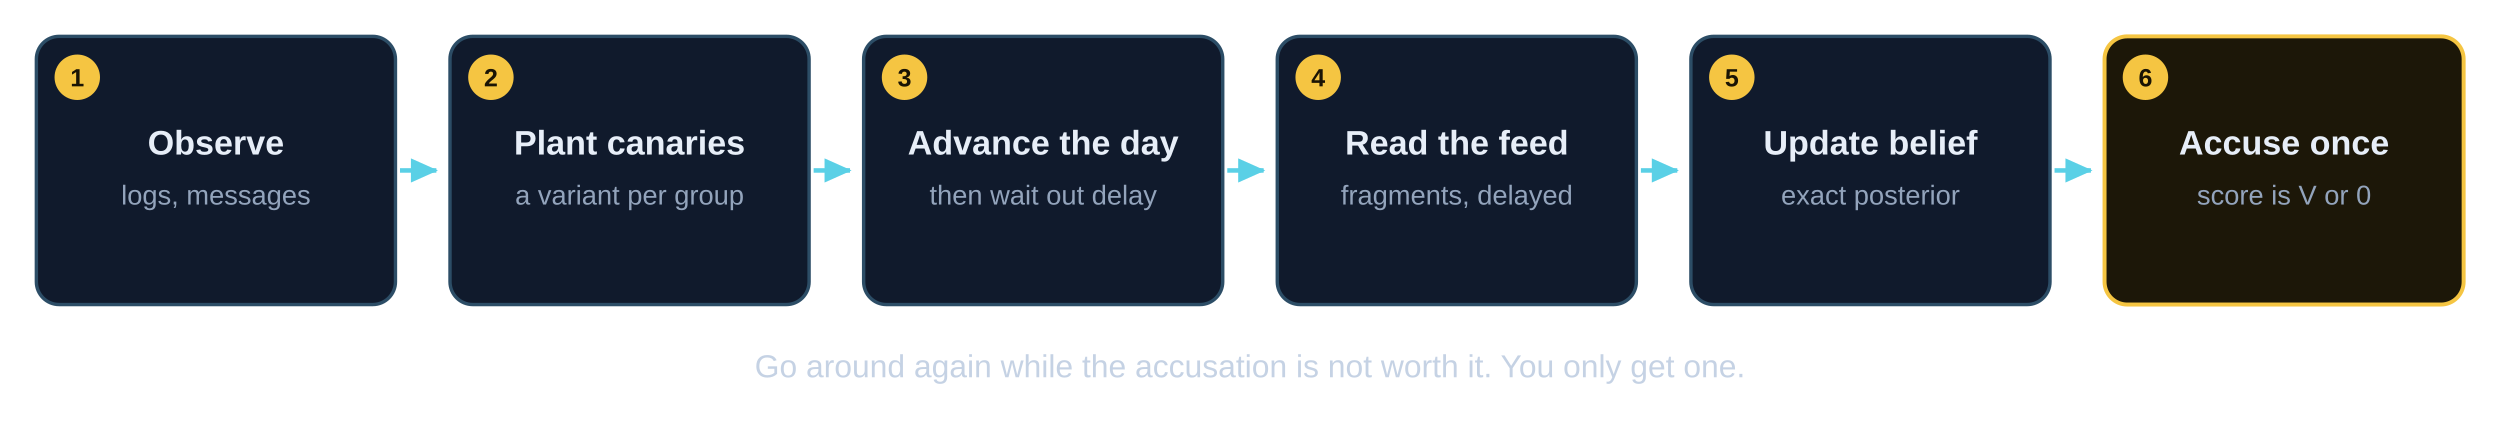
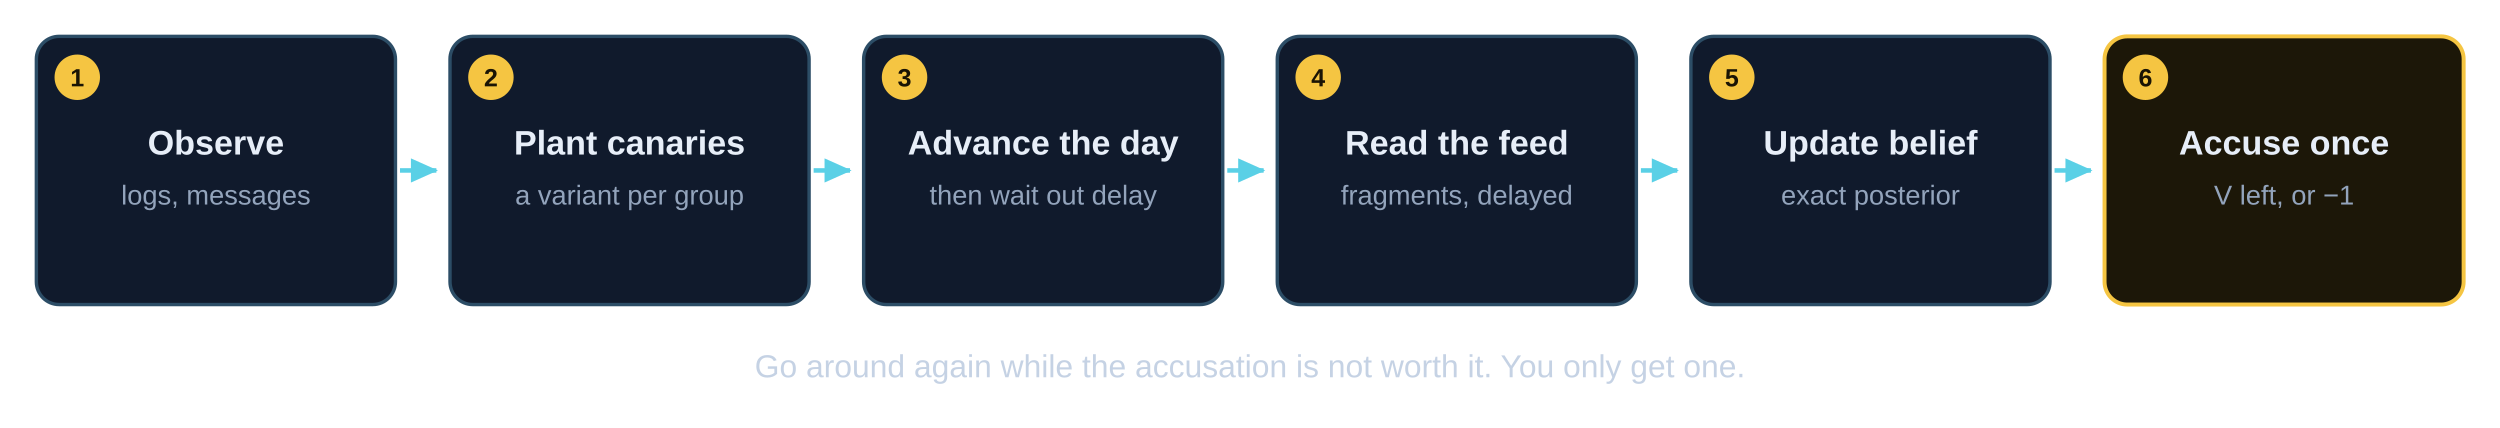
<svg xmlns="http://www.w3.org/2000/svg" viewBox="0 0 1100 188" role="img" aria-labelledby="loopTitle">
  <style>
    .box { fill: #101a2c; stroke: #2c4d66; stroke-width: 1.5; }
    .last { fill: #1c1708; stroke: #f5c542; stroke-width: 1.75; }
    .h { font-family: "Liberation Sans", "DejaVu Sans", sans-serif; font-size: 15px; font-weight: 700; fill: #e7eef8; }
    .s { font-family: "Liberation Sans", "DejaVu Sans", sans-serif; font-size: 12px; fill: #93a4bc; }
    .badge { fill: #f5c542; }
    .bn { font-family: "Liberation Sans", "DejaVu Sans", sans-serif; font-size: 11px; font-weight: 700; fill: #1a1404; }
    .note { font-family: "Liberation Sans", "DejaVu Sans", sans-serif; font-size: 14px; fill: #c5d2e4; }
  </style>
  <defs>
    <marker id="arrow" viewBox="0 0 10 10" refX="8" refY="5" markerWidth="7" markerHeight="7" orient="auto-start-reverse">
      <path d="M 0 1.2 L 8.5 5 L 0 8.8 z" fill="#5ad0e6" />
    </marker>
  </defs>
  <g id="steps">
    <g>
      <rect class="box" x="16" y="16" width="158" height="118" rx="10" />
      <circle class="badge" cx="34" cy="34" r="10" />
      <text class="bn" x="34" y="38" text-anchor="middle">1</text>
      <text class="h" x="95" y="68" text-anchor="middle">Observe</text>
      <text class="s" x="95" y="90" text-anchor="middle">logs, messages</text>
    </g>
    <g>
      <rect class="box" x="198" y="16" width="158" height="118" rx="10" />
      <circle class="badge" cx="216" cy="34" r="10" />
      <text class="bn" x="216" y="38" text-anchor="middle">2</text>
      <text class="h" x="277" y="68" text-anchor="middle">Plant canaries</text>
      <text class="s" x="277" y="90" text-anchor="middle">a variant per group</text>
    </g>
    <g>
      <rect class="box" x="380" y="16" width="158" height="118" rx="10" />
      <circle class="badge" cx="398" cy="34" r="10" />
      <text class="bn" x="398" y="38" text-anchor="middle">3</text>
      <text class="h" x="459" y="68" text-anchor="middle">Advance the day</text>
      <text class="s" x="459" y="90" text-anchor="middle">then wait out delay</text>
    </g>
    <g>
      <rect class="box" x="562" y="16" width="158" height="118" rx="10" />
      <circle class="badge" cx="580" cy="34" r="10" />
      <text class="bn" x="580" y="38" text-anchor="middle">4</text>
      <text class="h" x="641" y="68" text-anchor="middle">Read the feed</text>
      <text class="s" x="641" y="90" text-anchor="middle">fragments, delayed</text>
    </g>
    <g>
      <rect class="box" x="744" y="16" width="158" height="118" rx="10" />
      <circle class="badge" cx="762" cy="34" r="10" />
      <text class="bn" x="762" y="38" text-anchor="middle">5</text>
      <text class="h" x="823" y="68" text-anchor="middle">Update belief</text>
      <text class="s" x="823" y="90" text-anchor="middle">exact posterior</text>
    </g>
    <g>
      <rect class="last" x="926" y="16" width="158" height="118" rx="10" />
      <circle class="badge" cx="944" cy="34" r="10" />
      <text class="bn" x="944" y="38" text-anchor="middle">6</text>
      <text class="h" x="1005" y="68" text-anchor="middle">Accuse once</text>
-       <text class="s" x="1005" y="90" text-anchor="middle">score is V or 0</text>
+       <text class="s" x="1005" y="90" text-anchor="middle">V left, or −1</text>
    </g>
  </g>
  <g fill="none" stroke="#5ad0e6" stroke-width="2" marker-end="url(#arrow)">
    <line x1="176" y1="75" x2="192" y2="75" />
    <line x1="358" y1="75" x2="374" y2="75" />
    <line x1="540" y1="75" x2="556" y2="75" />
    <line x1="722" y1="75" x2="738" y2="75" />
    <line x1="904" y1="75" x2="920" y2="75" />
  </g>
  <text class="note" x="550" y="166" text-anchor="middle">Go around again while the accusation is not worth it. You only get one.</text>
</svg>
